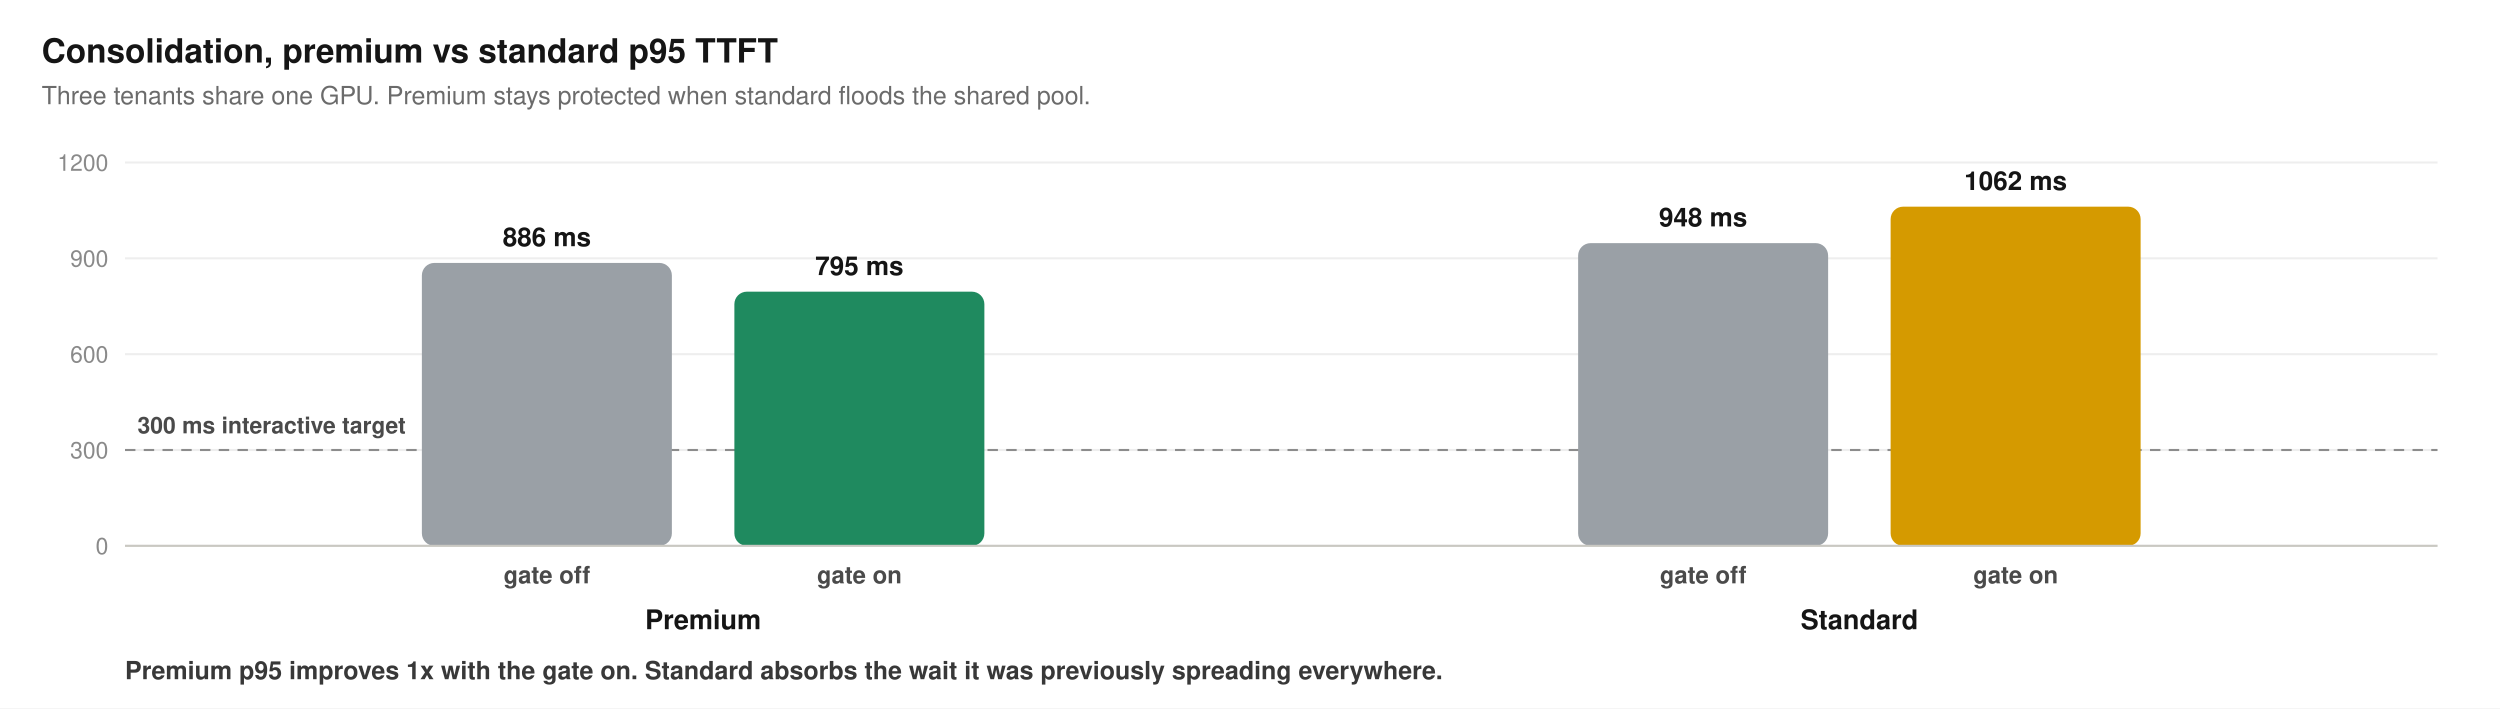
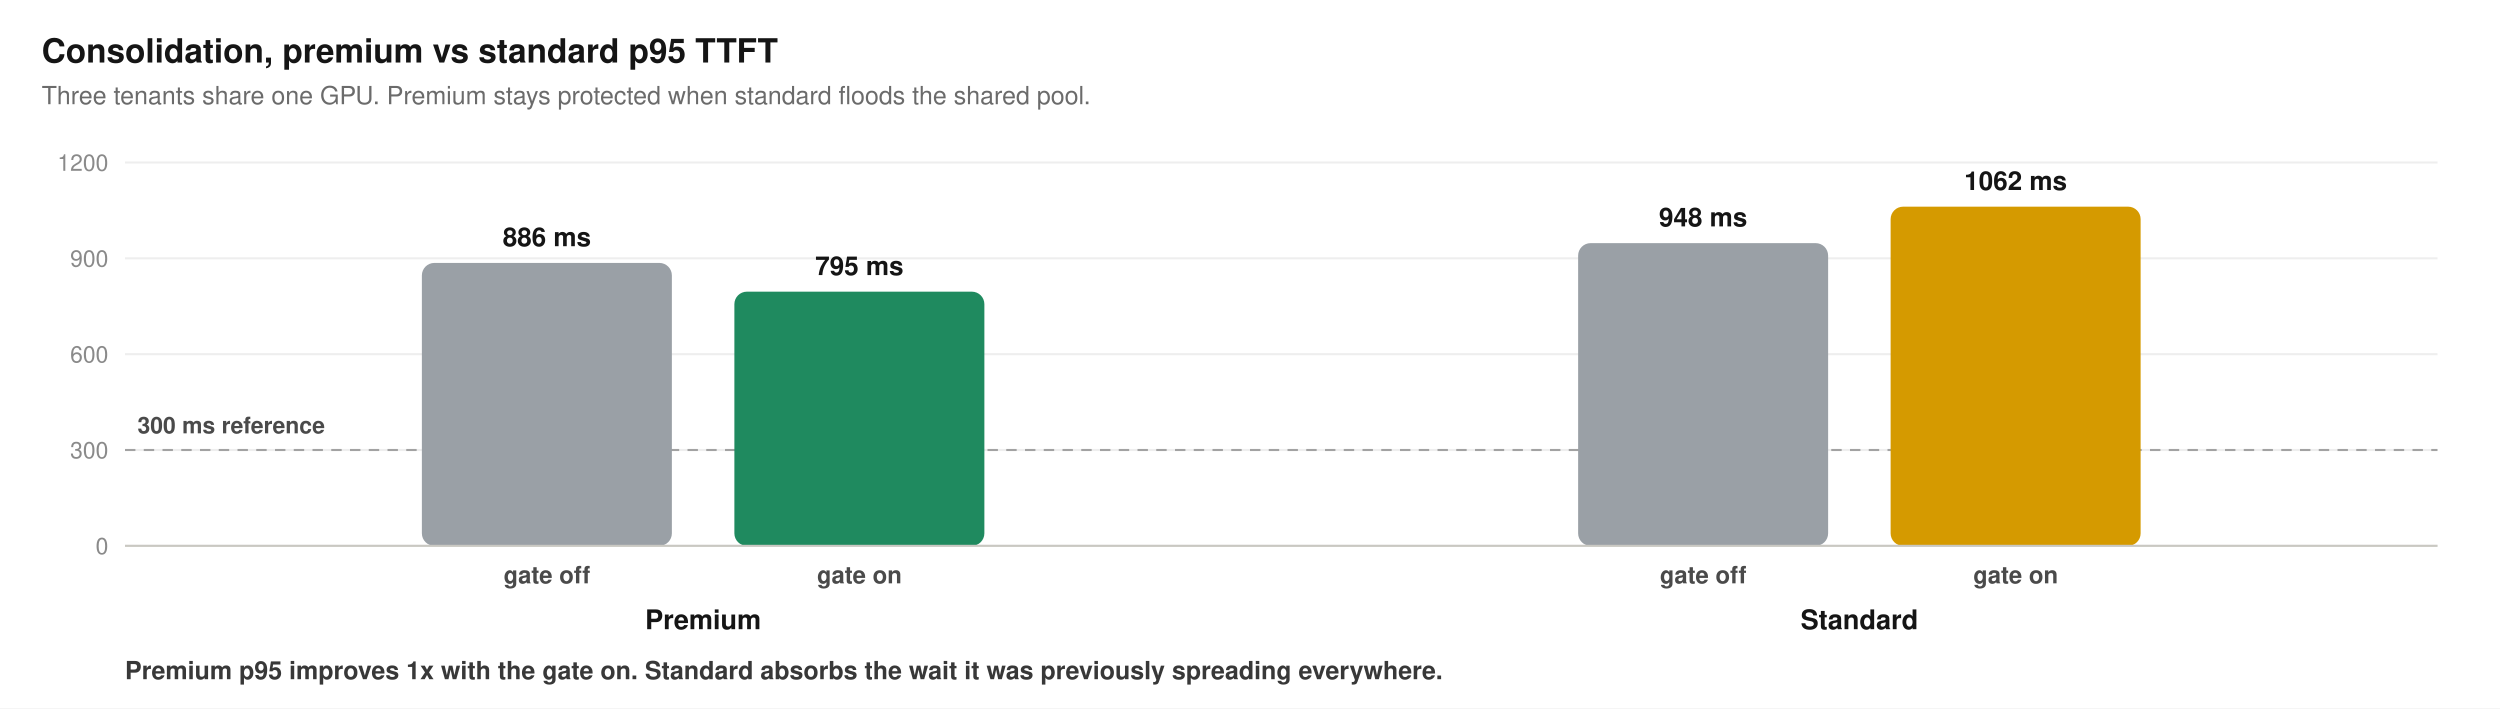
<svg xmlns="http://www.w3.org/2000/svg" viewBox="0 0 1200 340" role="img" aria-label="Consolidation, premium vs standard p95 TTFT">
  <rect width="1200" height="340" fill="#ffffff" />
  <text x="20" y="30" font-family="-apple-system,BlinkMacSystemFont,Segoe UI,Helvetica,Arial,sans-serif" font-size="16" font-weight="800" fill="#151515" text-anchor="start">Consolidation, premium vs standard p95 TTFT</text>
  <text x="20" y="50" font-family="-apple-system,BlinkMacSystemFont,Segoe UI,Helvetica,Arial,sans-serif" font-size="12" font-weight="400" fill="#6b6b6b" text-anchor="start">Three tenants share one GPU. Premium stays protected when standard floods the shared pool.</text>
  <line x1="60" y1="262.0" x2="1170" y2="262.0" stroke="#eeeeee" />
  <text x="52" y="266.0" font-family="-apple-system,BlinkMacSystemFont,Segoe UI,Helvetica,Arial,sans-serif" font-size="11" font-weight="400" fill="#8a8a8a" text-anchor="end">0</text>
  <line x1="60" y1="216.0" x2="1170" y2="216.0" stroke="#eeeeee" />
  <text x="52" y="220.0" font-family="-apple-system,BlinkMacSystemFont,Segoe UI,Helvetica,Arial,sans-serif" font-size="11" font-weight="400" fill="#8a8a8a" text-anchor="end">300</text>
  <line x1="60" y1="170.0" x2="1170" y2="170.0" stroke="#eeeeee" />
  <text x="52" y="174.0" font-family="-apple-system,BlinkMacSystemFont,Segoe UI,Helvetica,Arial,sans-serif" font-size="11" font-weight="400" fill="#8a8a8a" text-anchor="end">600</text>
  <line x1="60" y1="124.0" x2="1170" y2="124.0" stroke="#eeeeee" />
  <text x="52" y="128.0" font-family="-apple-system,BlinkMacSystemFont,Segoe UI,Helvetica,Arial,sans-serif" font-size="11" font-weight="400" fill="#8a8a8a" text-anchor="end">900</text>
  <line x1="60" y1="78.0" x2="1170" y2="78.0" stroke="#eeeeee" />
  <text x="52" y="82.0" font-family="-apple-system,BlinkMacSystemFont,Segoe UI,Helvetica,Arial,sans-serif" font-size="11" font-weight="400" fill="#8a8a8a" text-anchor="end">1200</text>
-   <line x1="60" y1="216.0" x2="1170" y2="216.0" stroke="#151515" stroke-dasharray="5 4" opacity=".45" />
-   <text x="66" y="208.0" font-family="-apple-system,BlinkMacSystemFont,Segoe UI,Helvetica,Arial,sans-serif" font-size="11" font-weight="600" fill="#4a4a4a" text-anchor="start">300 ms interactive target</text>
+   <line x1="60" y1="216.0" x2="1170" y2="216.0" stroke="#151515" stroke-dasharray="5 4" opacity=".35" />
+   <text x="66" y="208.0" font-family="-apple-system,BlinkMacSystemFont,Segoe UI,Helvetica,Arial,sans-serif" font-size="11" font-weight="600" fill="#4a4a4a" text-anchor="start">300 ms reference</text>
  <rect x="202.5" y="126.2" width="120.0" height="135.8" rx="6" fill="#9aa0a6" />
  <text x="262.5" y="118.175" font-family="-apple-system,BlinkMacSystemFont,Segoe UI,Helvetica,Arial,sans-serif" font-size="12.5" font-weight="800" fill="#151515" text-anchor="middle">886 ms</text>
  <text x="262.5" y="280" font-family="-apple-system,BlinkMacSystemFont,Segoe UI,Helvetica,Arial,sans-serif" font-size="11.5" font-weight="600" fill="#4a4a4a" text-anchor="middle">gate off</text>
  <rect x="352.5" y="140.0" width="120.0" height="122.0" rx="6" fill="#1f8a5f" />
  <text x="412.5" y="132.04" font-family="-apple-system,BlinkMacSystemFont,Segoe UI,Helvetica,Arial,sans-serif" font-size="12.5" font-weight="800" fill="#151515" text-anchor="middle">795 ms</text>
  <text x="412.5" y="280" font-family="-apple-system,BlinkMacSystemFont,Segoe UI,Helvetica,Arial,sans-serif" font-size="11.5" font-weight="600" fill="#4a4a4a" text-anchor="middle">gate on</text>
  <text x="337.5" y="302" font-family="-apple-system,BlinkMacSystemFont,Segoe UI,Helvetica,Arial,sans-serif" font-size="13" font-weight="700" fill="#151515" text-anchor="middle">Premium</text>
  <rect x="757.5" y="116.7" width="120.0" height="145.3" rx="6" fill="#9aa0a6" />
  <text x="817.5" y="108.658" font-family="-apple-system,BlinkMacSystemFont,Segoe UI,Helvetica,Arial,sans-serif" font-size="12.5" font-weight="800" fill="#151515" text-anchor="middle">948 ms</text>
  <text x="817.5" y="280" font-family="-apple-system,BlinkMacSystemFont,Segoe UI,Helvetica,Arial,sans-serif" font-size="11.5" font-weight="600" fill="#4a4a4a" text-anchor="middle">gate off</text>
  <rect x="907.5" y="99.2" width="120.0" height="162.8" rx="6" fill="#d59a00" />
  <text x="967.5" y="91.199" font-family="-apple-system,BlinkMacSystemFont,Segoe UI,Helvetica,Arial,sans-serif" font-size="12.5" font-weight="800" fill="#151515" text-anchor="middle">1062 ms</text>
  <text x="967.5" y="280" font-family="-apple-system,BlinkMacSystemFont,Segoe UI,Helvetica,Arial,sans-serif" font-size="11.5" font-weight="600" fill="#4a4a4a" text-anchor="middle">gate on</text>
  <text x="892.5" y="302" font-family="-apple-system,BlinkMacSystemFont,Segoe UI,Helvetica,Arial,sans-serif" font-size="13" font-weight="700" fill="#151515" text-anchor="middle">Standard</text>
  <text x="60" y="326" font-family="-apple-system,BlinkMacSystemFont,Segoe UI,Helvetica,Arial,sans-serif" font-size="12" font-weight="600" fill="#383838" text-anchor="start">Premium p95 improves 1x with the gate on. Standard absorbs the wait it was previously spreading everywhere.</text>
  <line x1="60" y1="262" x2="1170" y2="262" stroke="#c9c8c2" />
</svg>
